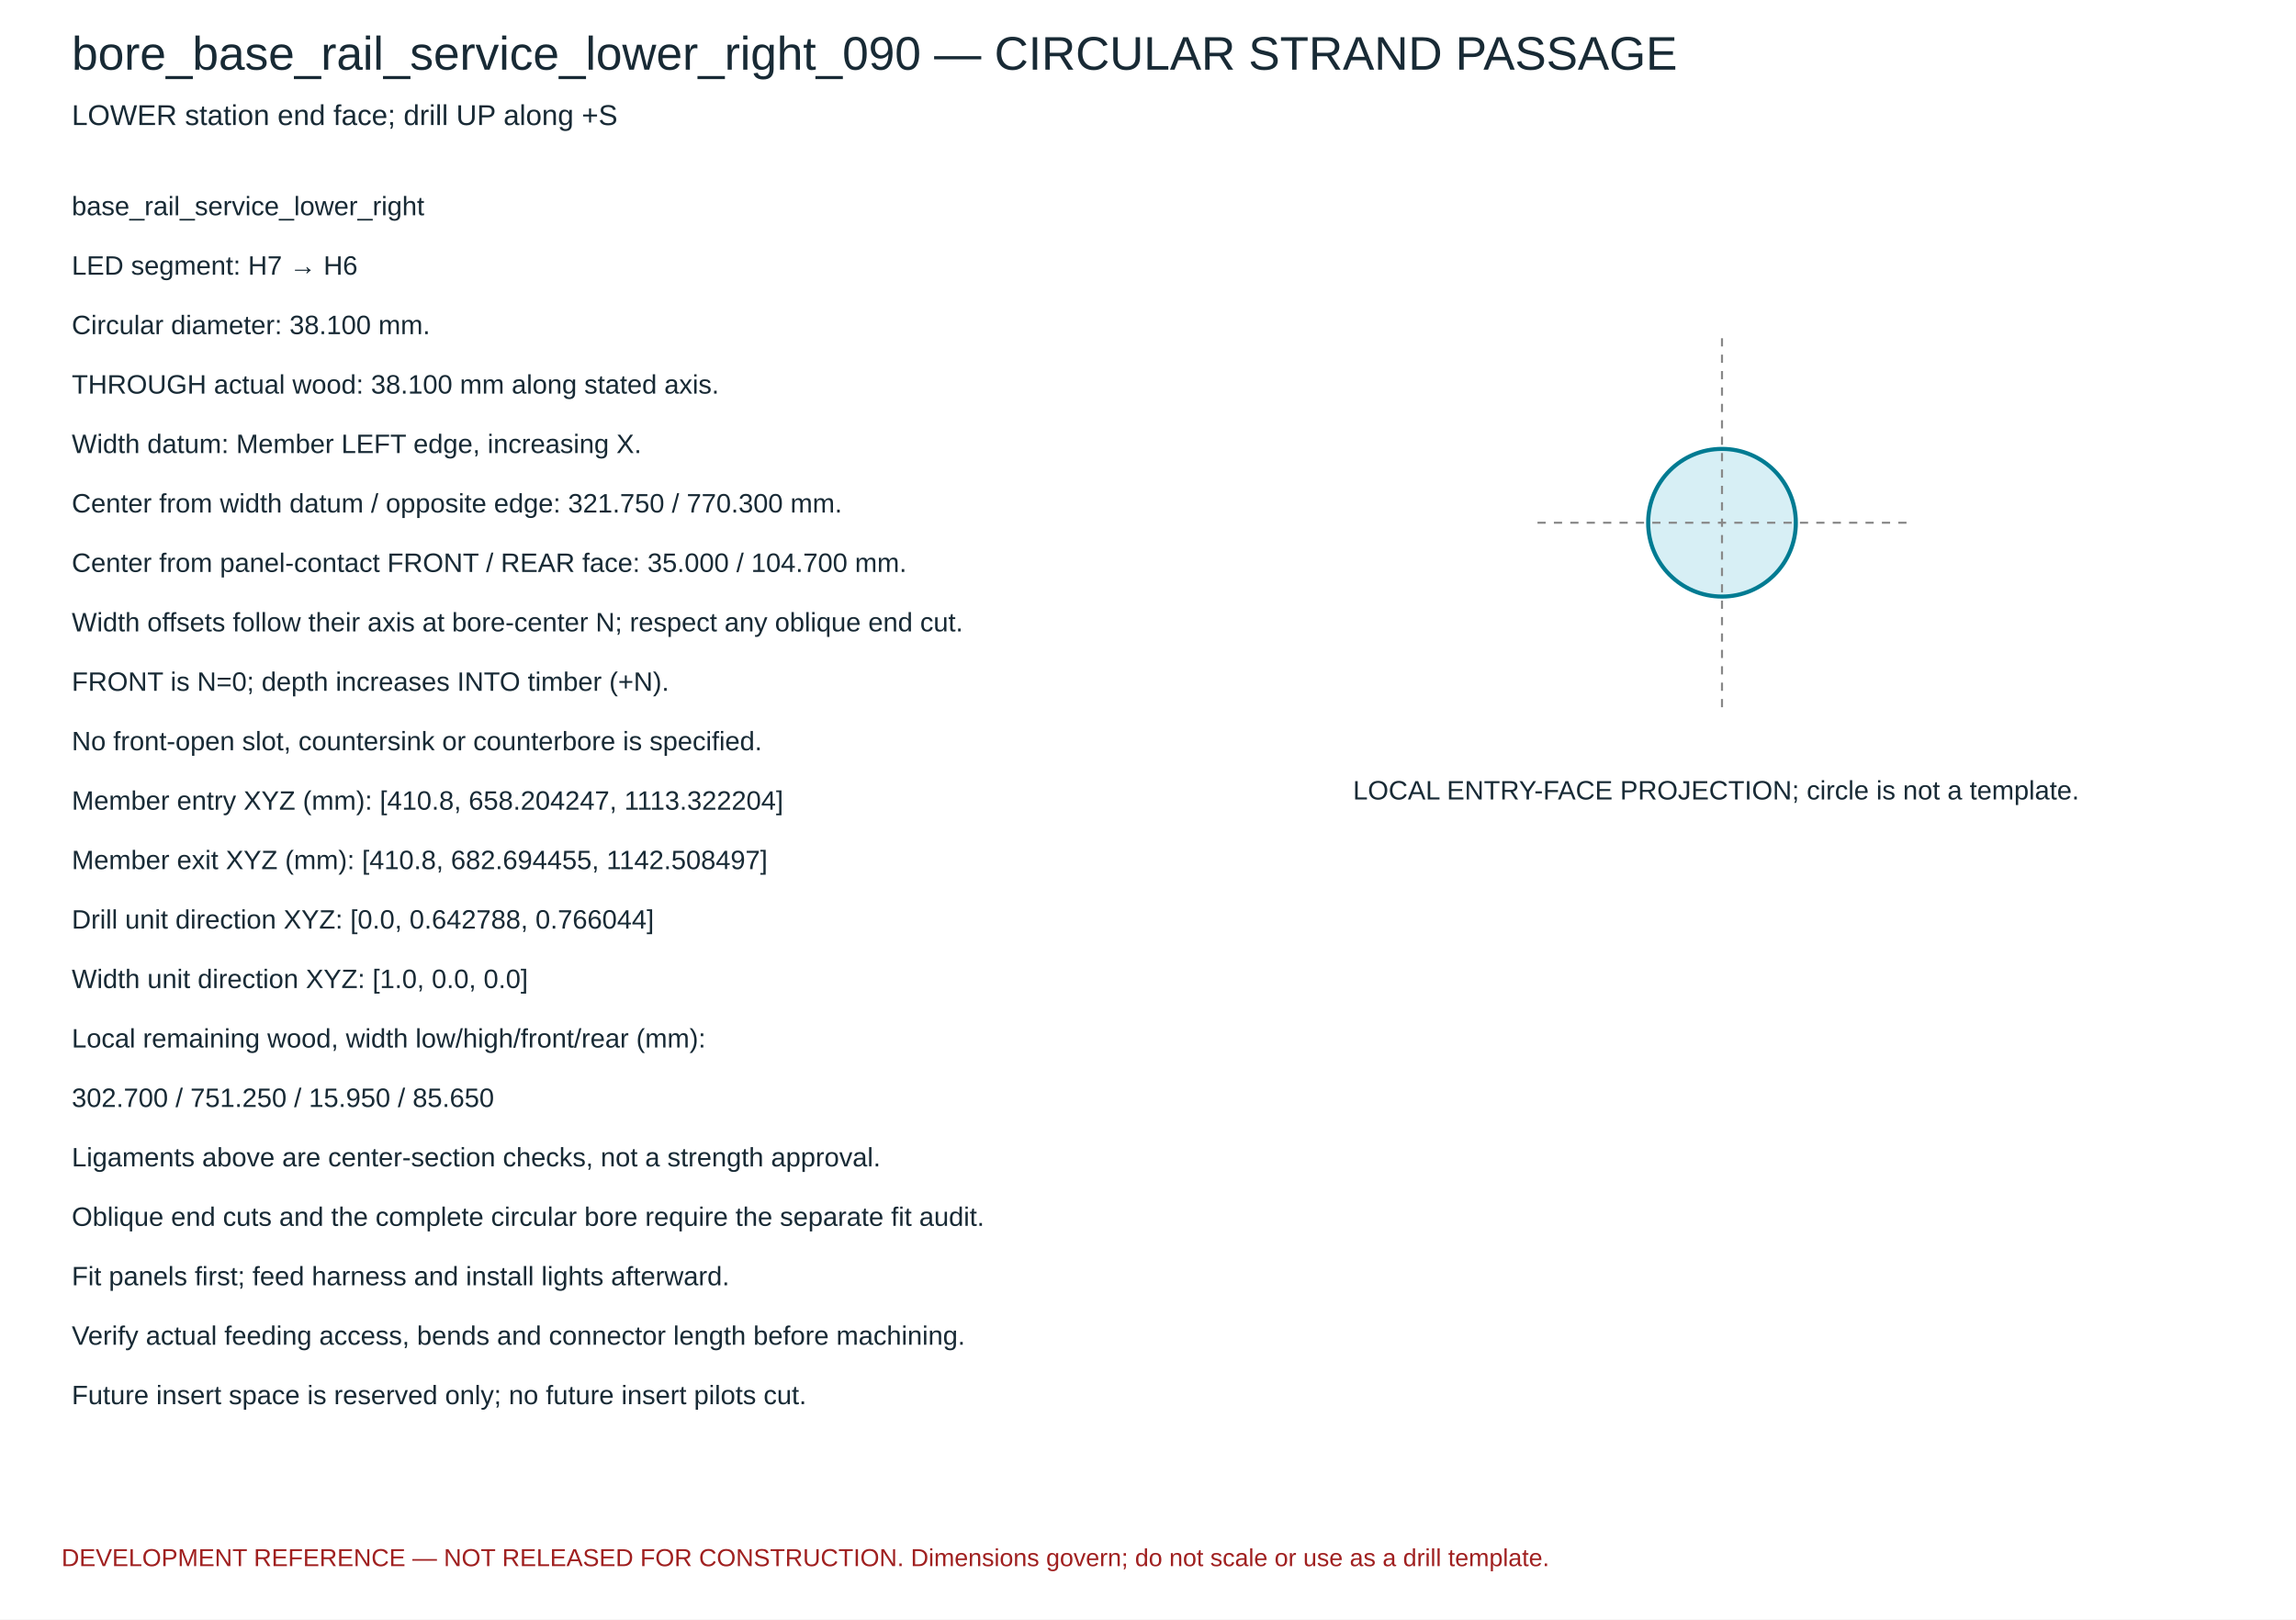
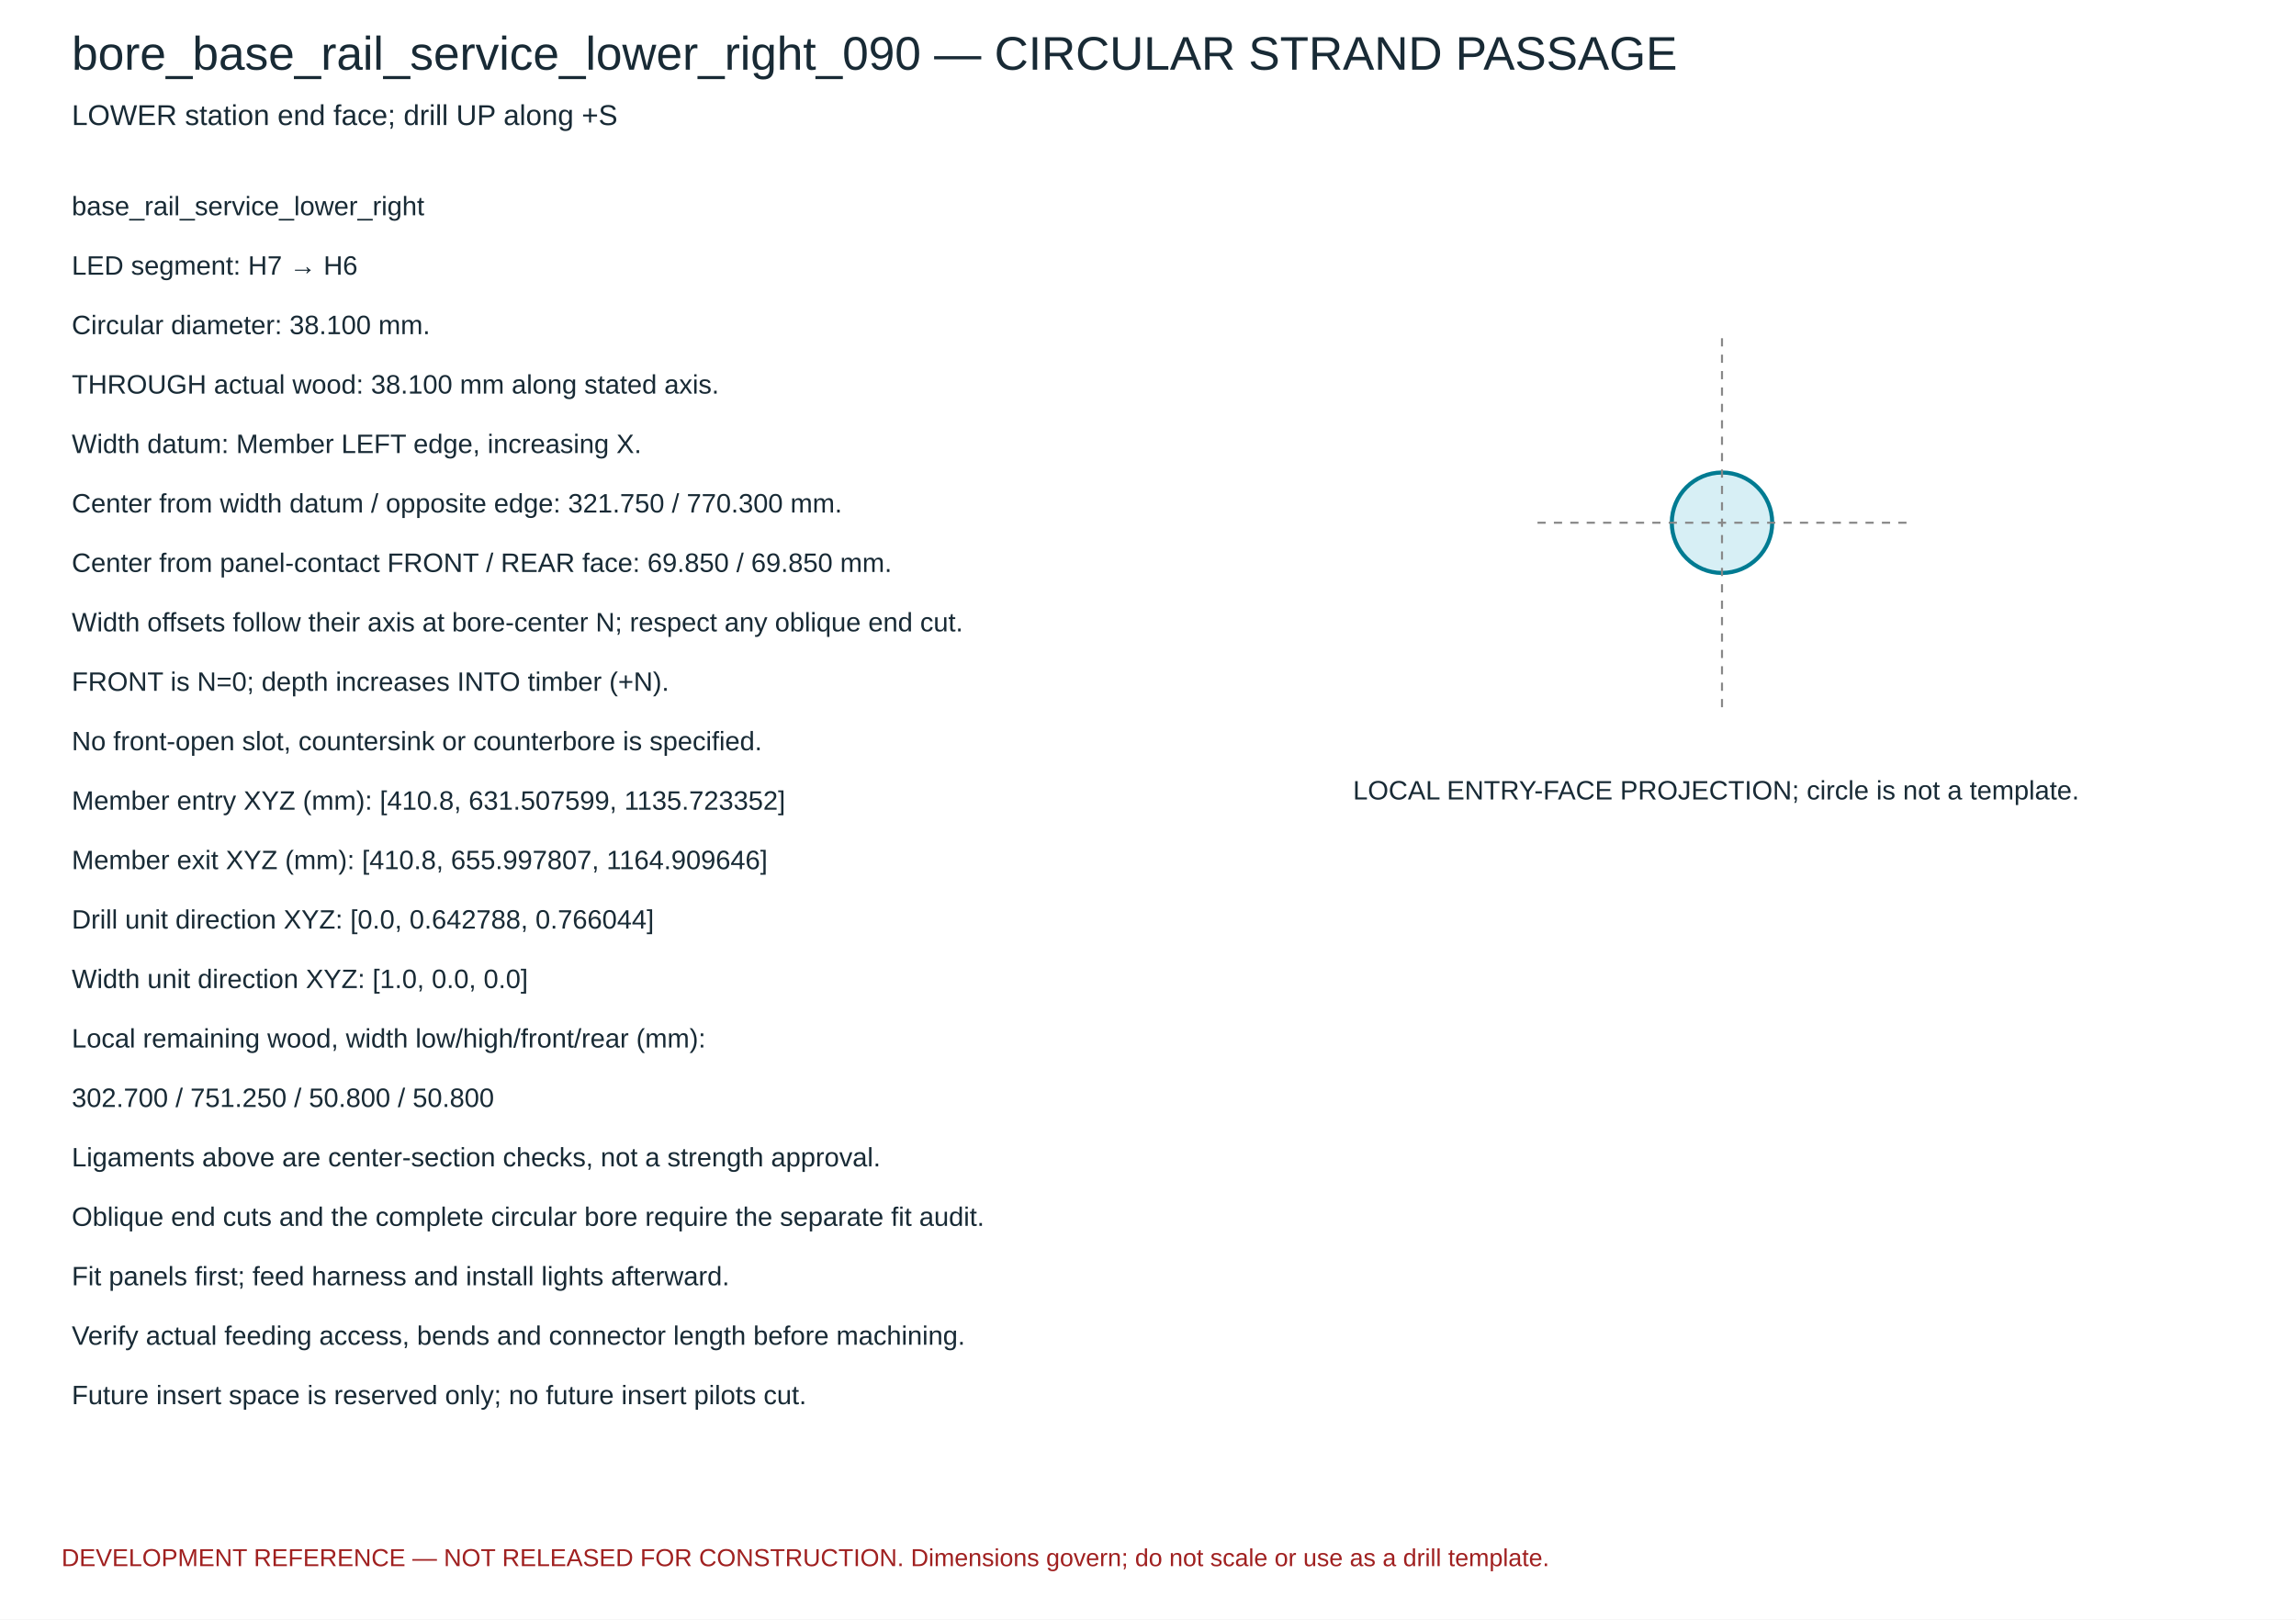
<svg xmlns="http://www.w3.org/2000/svg" width="1120" height="790" viewBox="0 0 1120 790">
  <rect width="1120" height="790" fill="white" />
  <g font-family="Arial,sans-serif" fill="#182a35">
    <text x="35" y="34" font-size="23">bore_base_rail_service_lower_right_090 — CIRCULAR STRAND PASSAGE</text>
    <text x="35" y="61" font-size="14">LOWER station end face; drill UP along +S</text>
-     <circle cx="840.0" cy="255.0" r="36.016" fill="#d7eff5" stroke="#007b92" stroke-width="2" />
+     <circle cx="840.0" cy="255.0" r="24.49" fill="#d7eff5" stroke="#007b92" stroke-width="2" />
    <path d="M 750.0 255.0 H 930.0 M 840.0 165.0 V 345.0" stroke="#888" stroke-dasharray="4 4" />
    <text x="660" y="390" font-size="13">LOCAL ENTRY-FACE PROJECTION; circle is not a template.</text>
    <text x="35" y="105" font-size="13">base_rail_service_lower_right</text>
    <text x="35" y="134" font-size="13">LED segment: H7 → H6</text>
    <text x="35" y="163" font-size="13">Circular diameter: 38.100 mm.</text>
    <text x="35" y="192" font-size="13">THROUGH actual wood: 38.100 mm along stated axis.</text>
    <text x="35" y="221" font-size="13">Width datum: Member LEFT edge, increasing X.</text>
    <text x="35" y="250" font-size="13">Center from width datum / opposite edge: 321.750 / 770.300 mm.</text>
-     <text x="35" y="279" font-size="13">Center from panel-contact FRONT / REAR face: 35.000 / 104.700 mm.</text>
+     <text x="35" y="279" font-size="13">Center from panel-contact FRONT / REAR face: 69.850 / 69.850 mm.</text>
    <text x="35" y="308" font-size="13">Width offsets follow their axis at bore-center N; respect any oblique end cut.</text>
    <text x="35" y="337" font-size="13">FRONT is N=0; depth increases INTO timber (+N).</text>
    <text x="35" y="366" font-size="13">No front-open slot, countersink or counterbore is specified.</text>
-     <text x="35" y="395" font-size="13">Member entry XYZ (mm): [410.8, 658.204247, 1113.322204]</text>
-     <text x="35" y="424" font-size="13">Member exit XYZ (mm): [410.8, 682.694455, 1142.508497]</text>
+     <text x="35" y="395" font-size="13">Member entry XYZ (mm): [410.8, 631.507599, 1135.723352]</text>
+     <text x="35" y="424" font-size="13">Member exit XYZ (mm): [410.8, 655.997807, 1164.909646]</text>
    <text x="35" y="453" font-size="13">Drill unit direction XYZ: [0.0, 0.642788, 0.766044]</text>
    <text x="35" y="482" font-size="13">Width unit direction XYZ: [1.0, 0.0, 0.0]</text>
    <text x="35" y="511" font-size="13">Local remaining wood, width low/high/front/rear (mm):</text>
-     <text x="35" y="540" font-size="13">302.700 / 751.250 / 15.950 / 85.650</text>
+     <text x="35" y="540" font-size="13">302.700 / 751.250 / 50.800 / 50.800</text>
    <text x="35" y="569" font-size="13">Ligaments above are center-section checks, not a strength approval.</text>
    <text x="35" y="598" font-size="13">Oblique end cuts and the complete circular bore require the separate fit audit.</text>
    <text x="35" y="627" font-size="13">Fit panels first; feed harness and install lights afterward.</text>
    <text x="35" y="656" font-size="13">Verify actual feeding access, bends and connector length before machining.</text>
    <text x="35" y="685" font-size="13">Future insert space is reserved only; no future insert pilots cut.</text>
    <text x="30" y="764" font-size="12" fill="#a02020">DEVELOPMENT REFERENCE — NOT RELEASED FOR CONSTRUCTION. Dimensions govern; do not scale or use as a drill template.</text>
  </g>
</svg>
